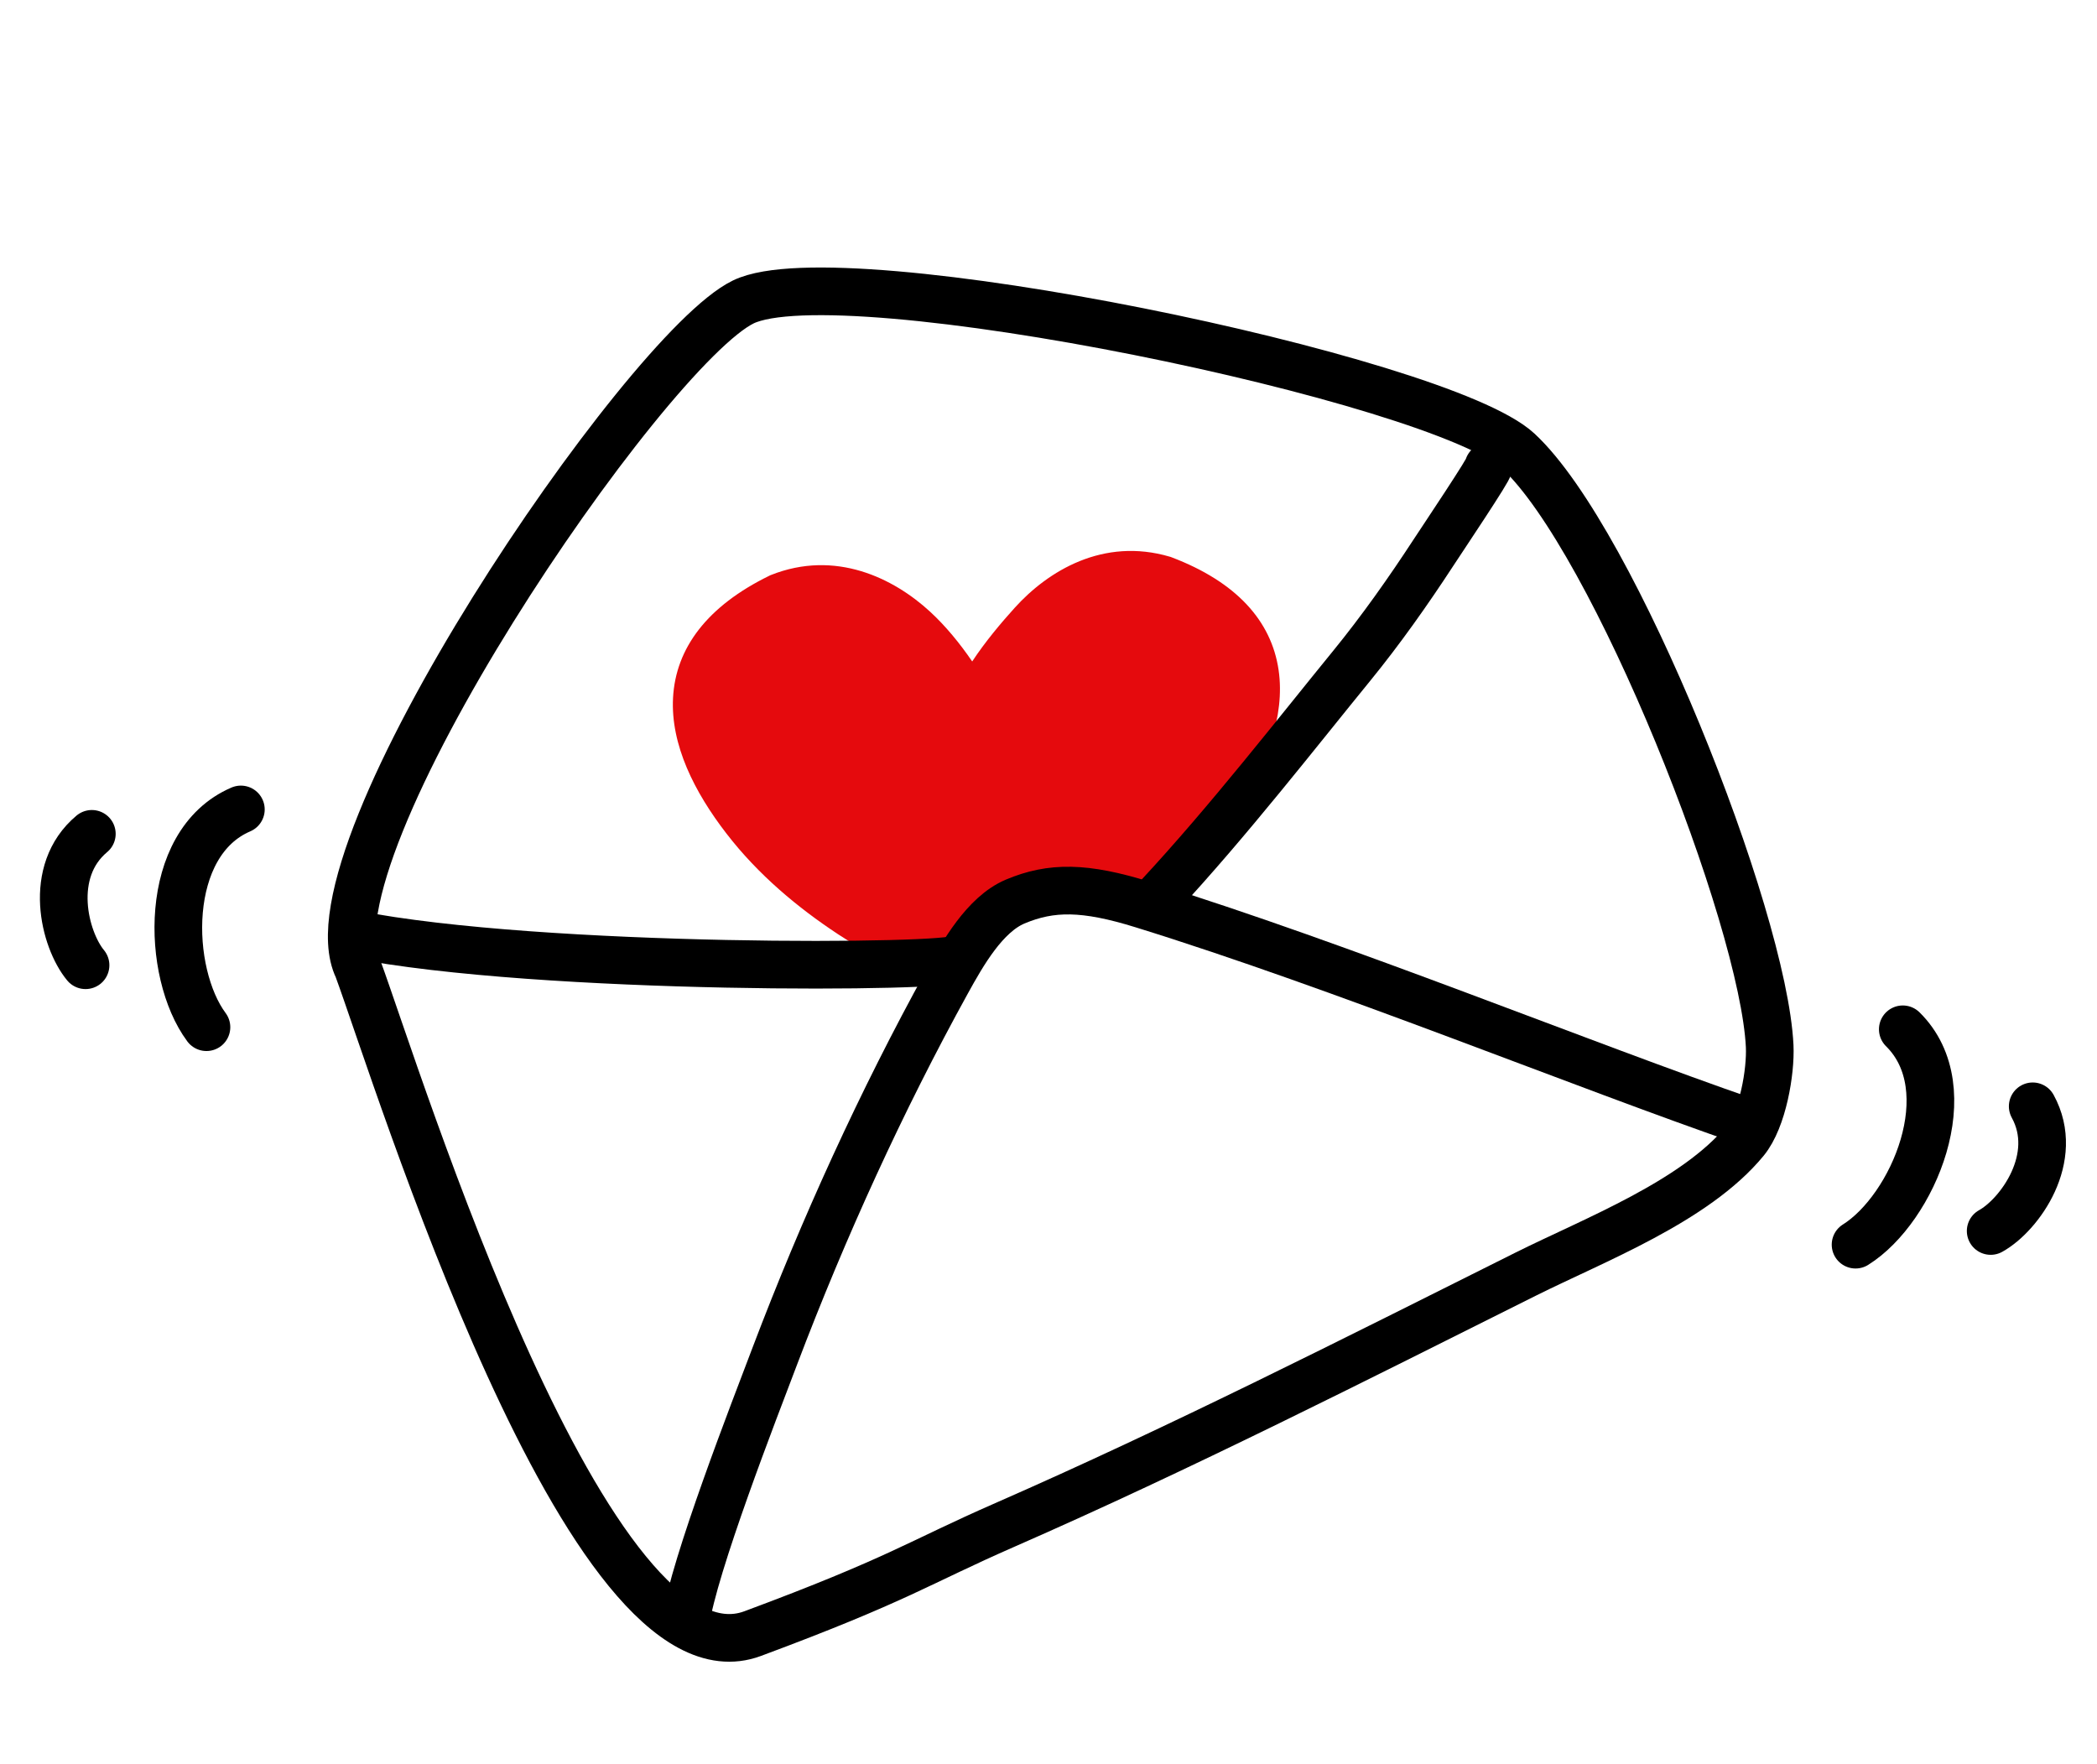
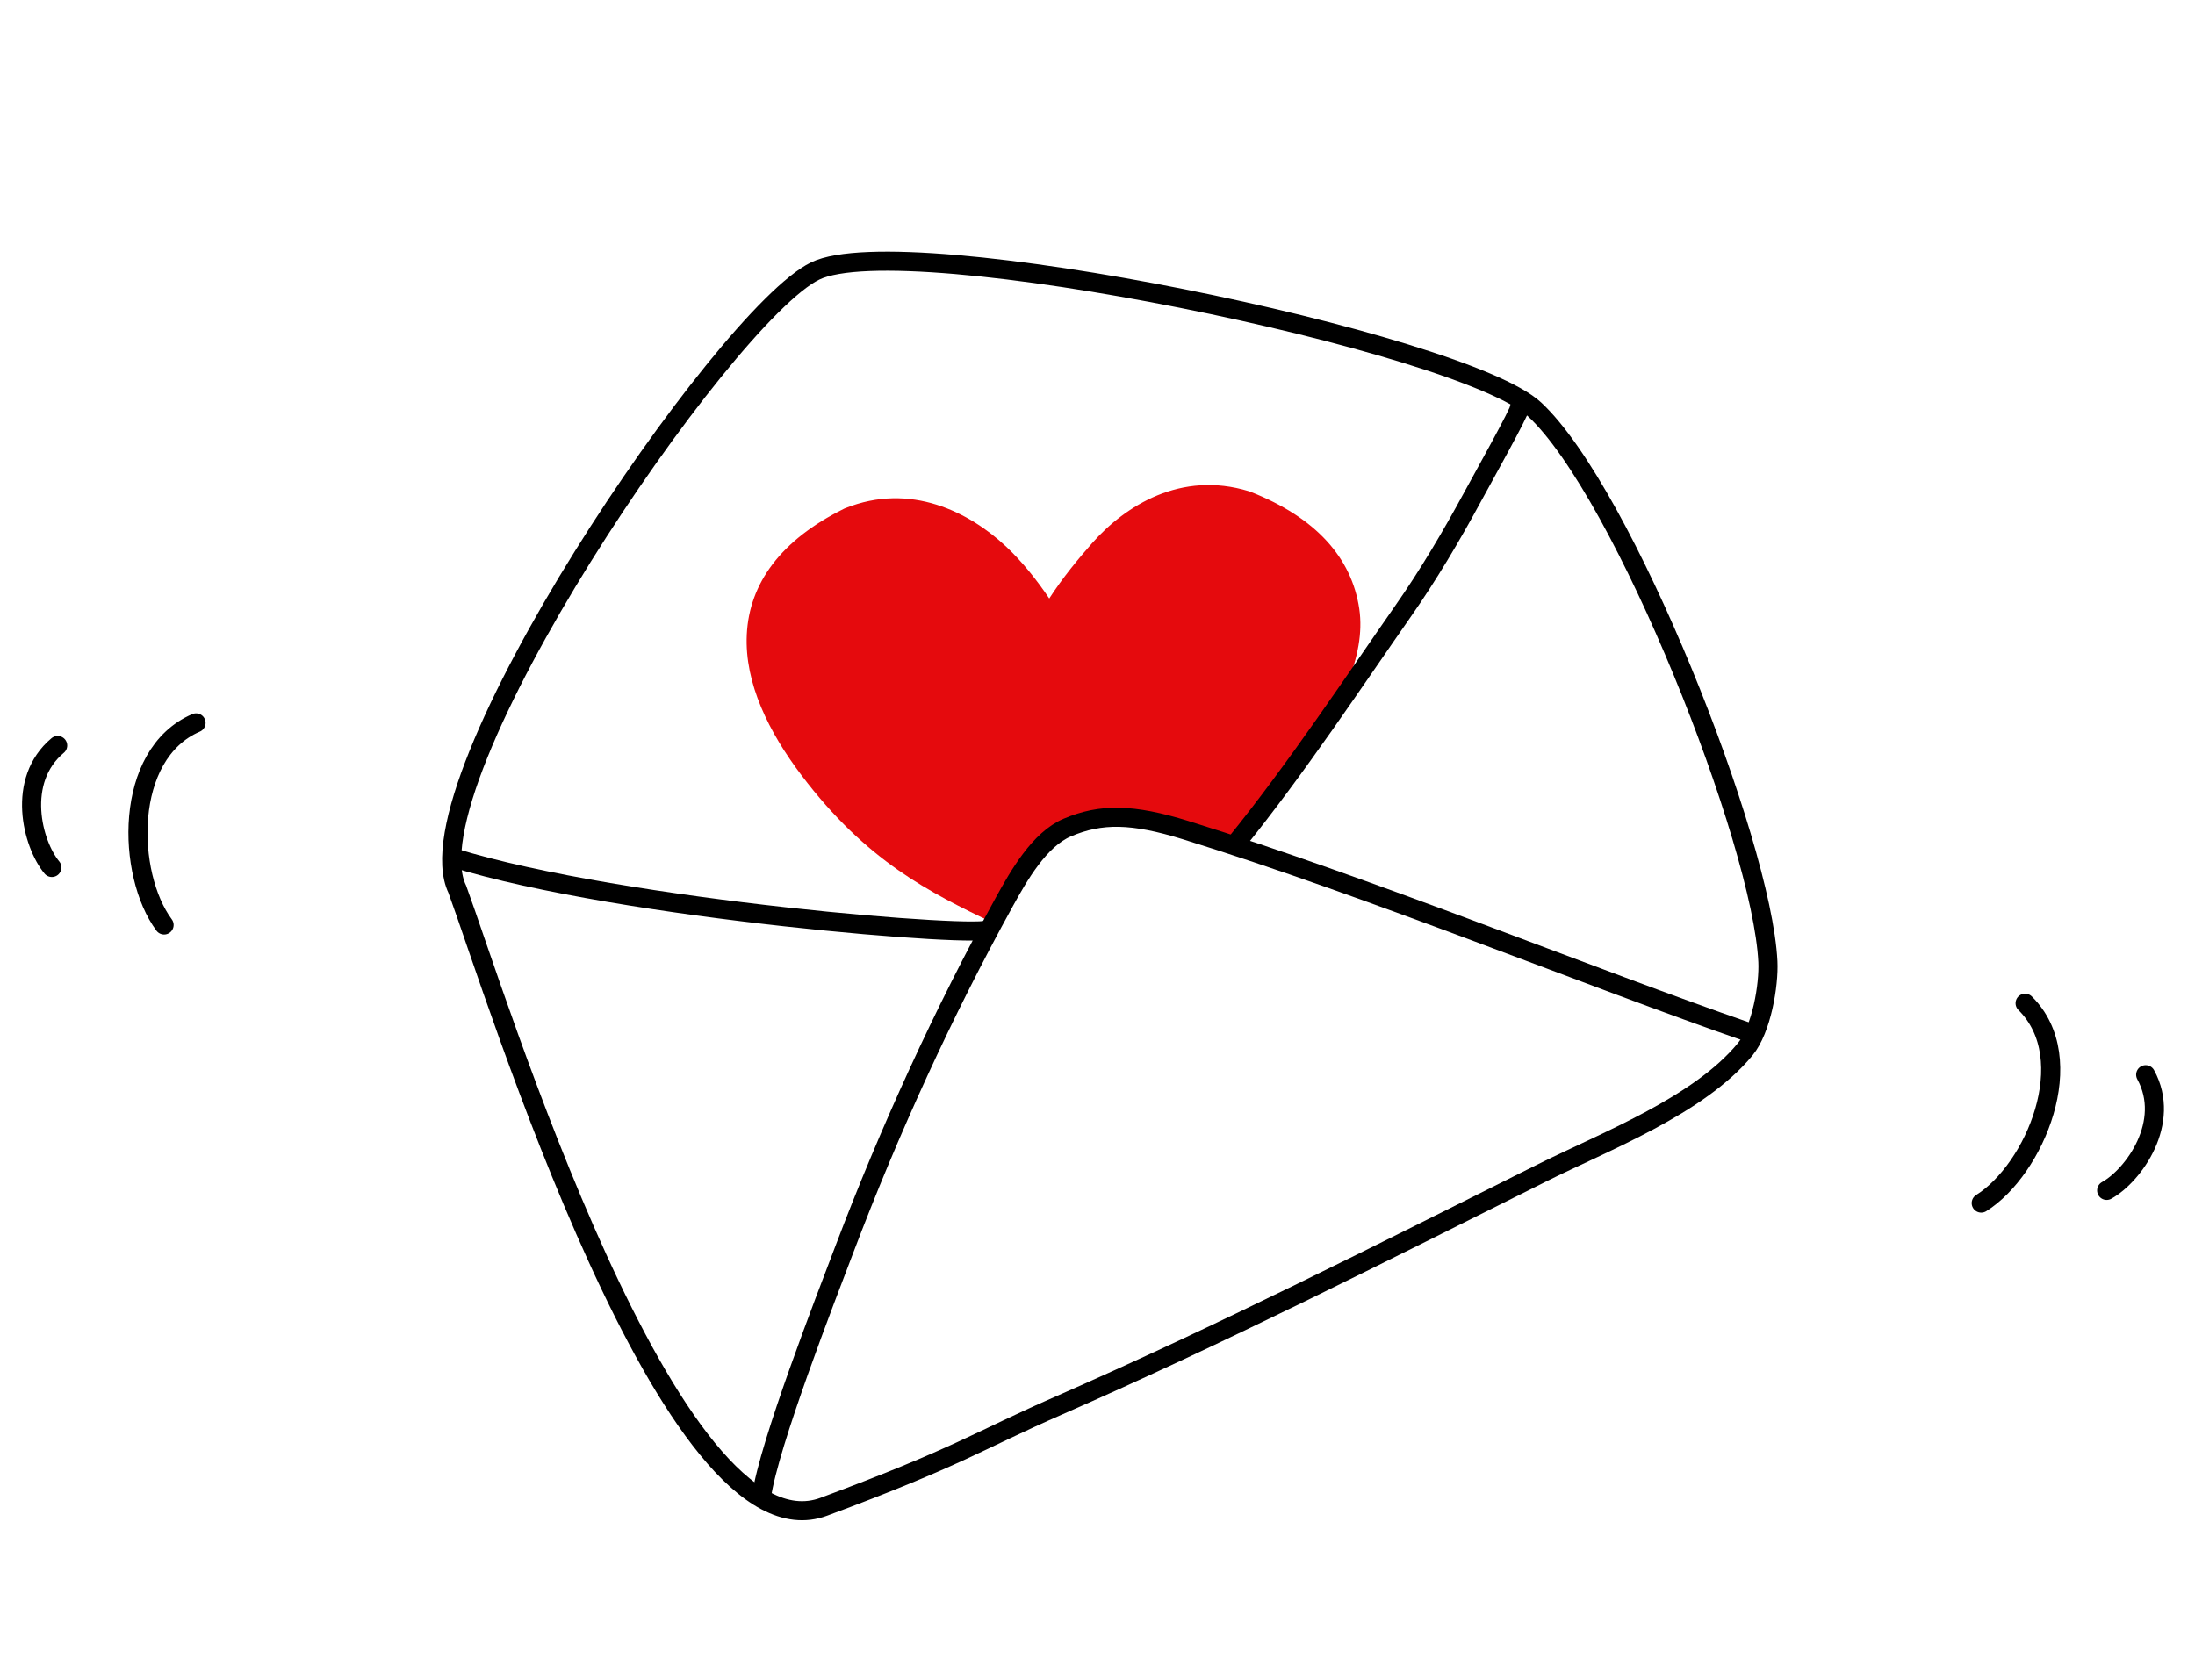
- <svg xmlns="http://www.w3.org/2000/svg" width="44" height="37" viewBox="0 0 44 37" fill="none">
-   <path fill-rule="evenodd" clip-rule="evenodd" d="M16.176 12.065C17.53 11.527 18.75 12.13 19.516 12.835C19.837 13.13 20.141 13.5 20.399 13.879C20.676 13.458 21.011 13.063 21.291 12.753C21.988 11.981 23.148 11.269 24.546 11.681L24.564 11.686L24.582 11.693C25.936 12.207 26.676 13.023 26.828 14.058C26.971 15.037 26.56 16.071 25.974 16.996C24.794 18.858 23.372 18.501 21.959 19.078C20.067 19.067 20.465 21.13 19.895 20.863C18.585 20.249 16.587 19.235 15.242 17.489C14.573 16.622 14.069 15.63 14.122 14.641C14.178 13.597 14.841 12.716 16.141 12.081L16.158 12.072L16.176 12.065Z" fill="#E50A0D" />
-   <path d="M21.083 31.997C19.26 32.795 18.864 33.135 15.792 34.277C12.337 35.562 8.362 22.637 7.508 20.315C6.338 17.907 13.535 7.335 15.597 6.335C17.66 5.335 30.23 7.951 31.86 9.467C33.875 11.341 37.001 19.227 37.132 21.95C37.157 22.48 36.99 23.482 36.618 23.934C35.569 25.209 33.45 26.016 32.009 26.736C28.392 28.543 24.787 30.374 21.083 31.997Z" stroke="black" stroke-linecap="round" />
-   <path d="M14.383 34.049C14.555 32.85 15.828 29.587 16.263 28.439C17.276 25.772 18.495 23.097 19.873 20.599C20.2 20.007 20.664 19.187 21.298 18.918C22.059 18.596 22.766 18.604 23.971 18.978C28.173 20.28 33.184 22.337 36.684 23.546" stroke="black" stroke-linecap="round" />
-   <path d="M7.418 19.601C11.373 20.38 20.087 20.31 20.087 20.111" stroke="black" stroke-linecap="round" />
-   <path d="M24.311 18.806C25.768 17.239 27.25 15.332 28.362 13.97C28.975 13.218 29.546 12.409 30.077 11.596C30.266 11.307 31.281 9.794 31.23 9.791" stroke="black" stroke-linecap="round" />
-   <path d="M5.054 16.984C3.403 17.693 3.487 20.416 4.332 21.553" stroke="black" stroke-linecap="round" />
-   <path d="M1.927 17.496C0.985 18.284 1.351 19.716 1.795 20.253" stroke="black" stroke-linecap="round" />
-   <path d="M39.925 21.597C41.205 22.859 40.135 25.364 38.934 26.116" stroke="black" stroke-linecap="round" />
-   <path d="M42.651 23.213C43.242 24.29 42.379 25.49 41.769 25.829" stroke="black" stroke-linecap="round" />
+ <svg xmlns="http://www.w3.org/2000/svg" width="115" height="88" viewBox="0 0 115 88" fill="none">
+   <path fill-rule="evenodd" clip-rule="evenodd" d="M44.284 26.633C47.697 25.261 50.787 26.831 52.729 28.66C53.544 29.428 54.316 30.385 54.972 31.365C55.668 30.284 56.509 29.267 57.212 28.471C58.965 26.485 61.887 24.662 65.421 25.741L65.468 25.756L65.513 25.773C68.938 27.116 70.819 29.231 71.214 31.905C71.588 34.437 70.097 37.128 68.628 39.509C65.254 44.041 67.451 42.567 63.891 44.041C61.369 43.803 56.666 39.236 52.032 48.369C48.716 46.769 45.407 45.149 41.988 40.625C40.29 38.378 39.004 35.812 39.125 33.26C39.254 30.563 40.918 28.299 44.196 26.673L44.239 26.651L44.284 26.633Z" fill="#E50A0D" />
+   <path d="M55.424 73.681C51.198 75.532 50.28 76.319 43.16 78.966C35.15 81.944 25.937 51.986 23.959 46.605C21.248 41.023 37.928 16.52 42.709 14.202C47.489 11.884 76.626 17.946 80.404 21.46C85.074 25.804 92.319 44.083 92.622 50.394C92.681 51.623 92.293 53.945 91.431 54.993C88.999 57.949 84.088 59.82 80.748 61.488C72.365 65.676 64.009 69.921 55.424 73.681Z" stroke="black" stroke-linecap="round" />
+   <path d="M39.893 78.438C40.293 75.66 43.242 68.097 44.252 65.436C46.599 59.252 49.426 53.053 52.619 47.264C53.376 45.892 54.452 43.99 55.922 43.367C57.685 42.62 59.325 42.64 62.118 43.505C71.856 46.523 83.471 51.292 91.584 54.093" stroke="black" stroke-linecap="round" />
+   <path d="M23.749 44.95C32.625 47.703 51.834 49.204 51.796 48.694" stroke="black" stroke-linecap="round" />
+   <path d="M64.721 44.23C67.907 40.306 71.096 35.481 73.499 32.044C74.825 30.149 76.041 28.091 77.163 26.018C77.562 25.281 79.711 21.427 79.591 21.412" stroke="black" stroke-linecap="round" />
+   <path d="M10.271 37.884C6.444 39.529 6.638 45.839 8.597 48.475" stroke="black" stroke-linecap="round" />
+   <path d="M3.021 39.07C0.838 40.897 1.686 44.216 2.717 45.462" stroke="black" stroke-linecap="round" />
+   <path d="M106.099 52.576C109.064 55.502 106.584 61.309 103.8 63.05" stroke="black" stroke-linecap="round" />
+   <path d="M112.416 56.322C113.784 58.819 111.785 61.6 110.372 62.386" stroke="black" stroke-linecap="round" />
</svg>
